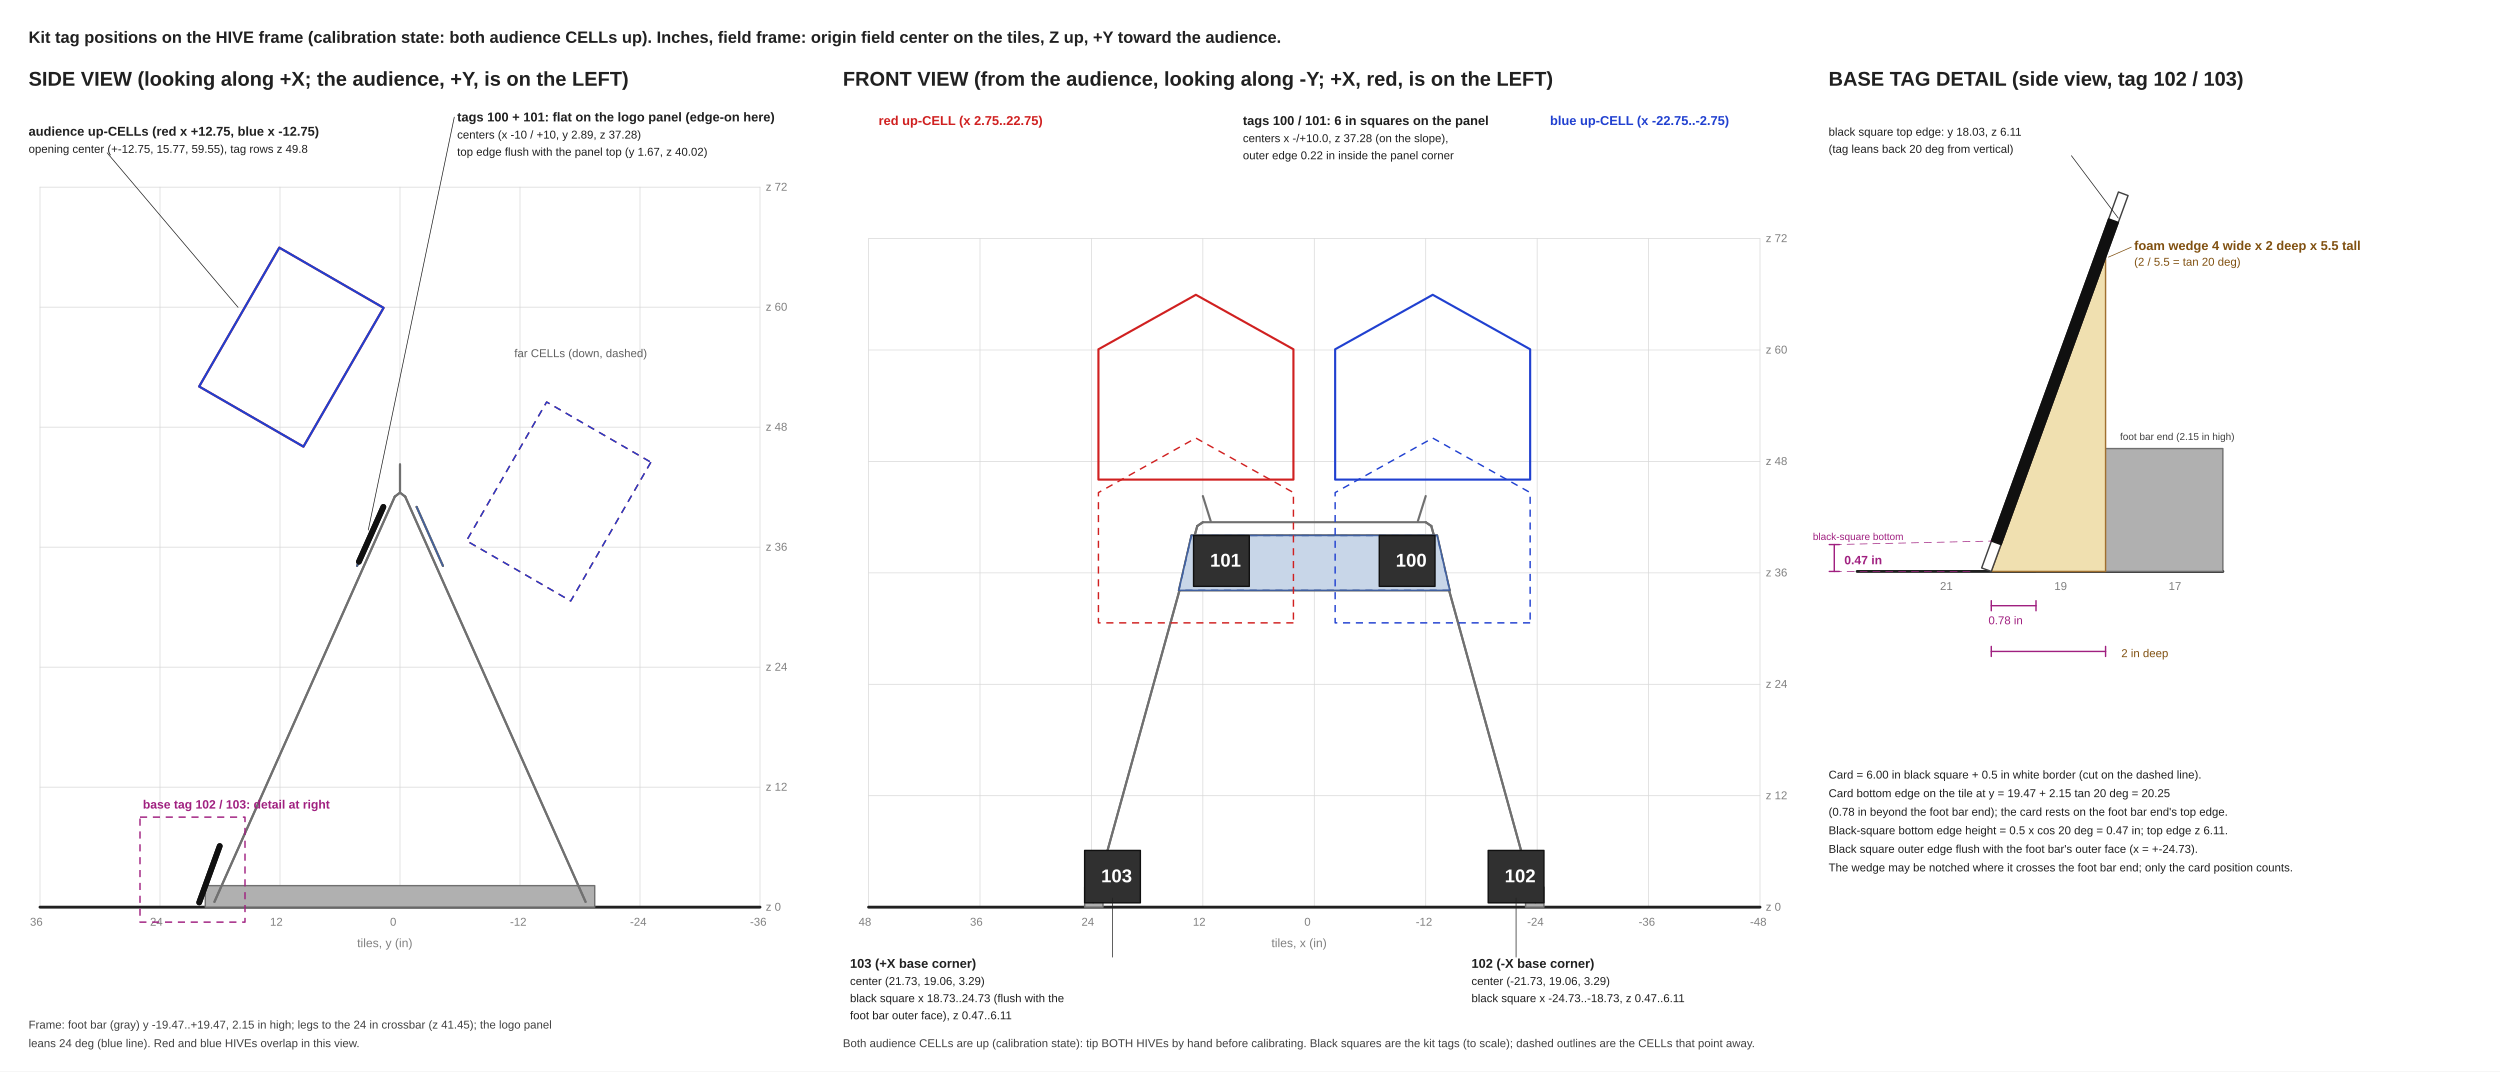
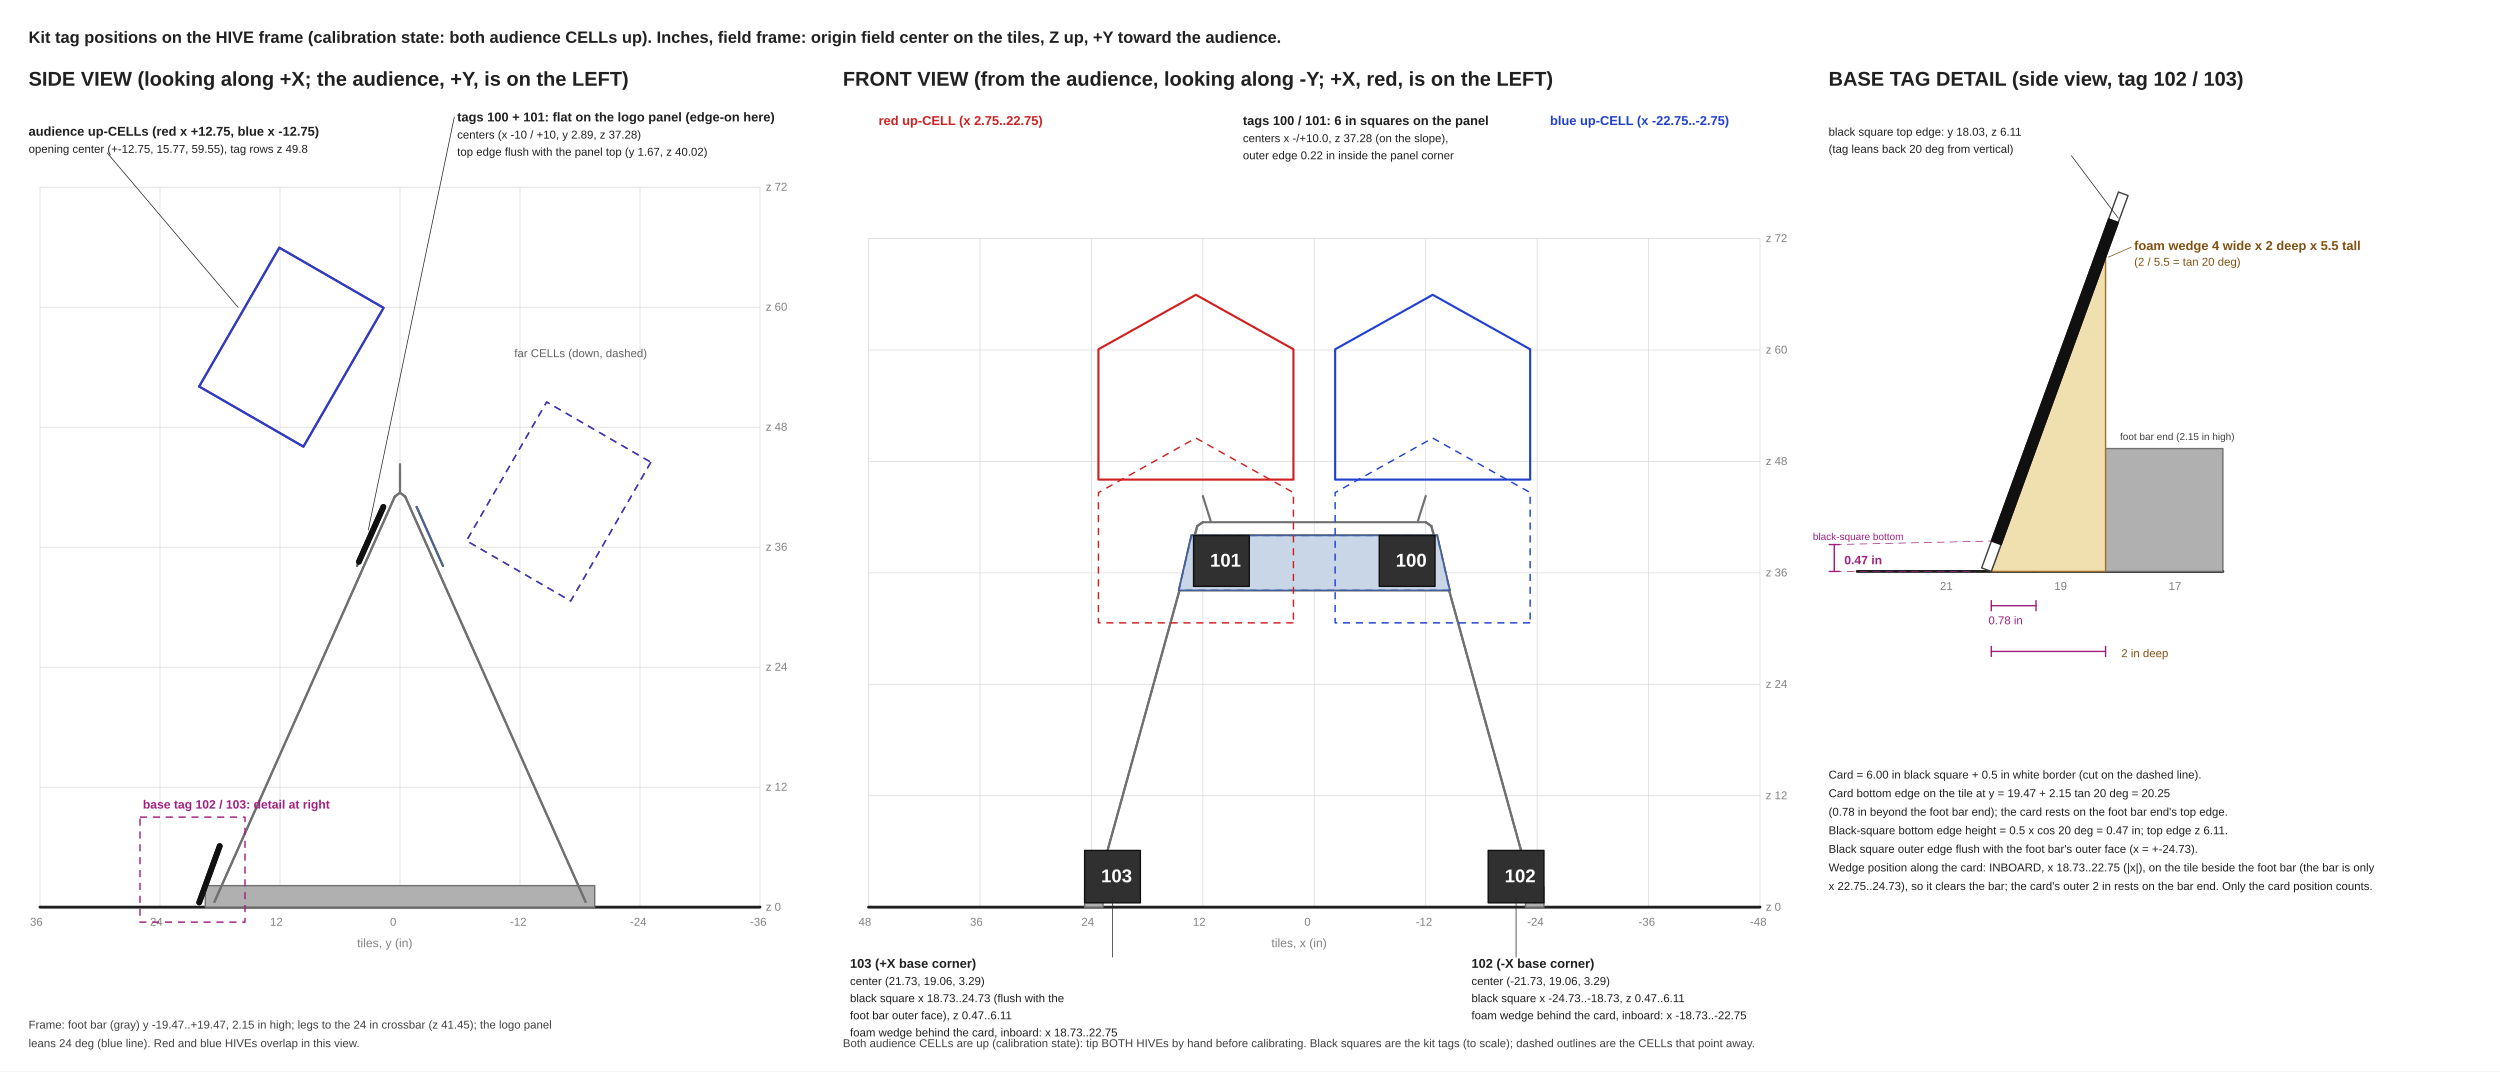
<svg xmlns="http://www.w3.org/2000/svg" width="3500" height="1500" viewBox="0 0 3500 1500" font-family="Arial, sans-serif">
  <rect width="3500" height="1500" fill="#ffffff" />
  <text x="40.0" y="60.0" font-size="23" fill="#202020" font-weight="bold">Kit tag positions on the HIVE frame (calibration state: both audience CELLs up). Inches, field frame: origin field center on the tiles, Z up, +Y toward the audience.</text>
  <text x="40.0" y="120.0" font-size="28" fill="#202020" font-weight="bold">SIDE VIEW (looking along +X; the audience, +Y, is on the LEFT)</text>
  <line x1="1064.0" y1="1270.0" x2="1064.0" y2="262.0" stroke="#d8d8d8" stroke-width="1" stroke-linecap="round" />
  <text x="1050.0" y="1296.0" font-size="16" fill="#808080">-36</text>
  <line x1="896.0" y1="1270.0" x2="896.0" y2="262.0" stroke="#d8d8d8" stroke-width="1" stroke-linecap="round" />
  <text x="882.0" y="1296.0" font-size="16" fill="#808080">-24</text>
  <line x1="728.0" y1="1270.0" x2="728.0" y2="262.0" stroke="#d8d8d8" stroke-width="1" stroke-linecap="round" />
  <text x="714.0" y="1296.0" font-size="16" fill="#808080">-12</text>
  <line x1="560.0" y1="1270.0" x2="560.0" y2="262.0" stroke="#d8d8d8" stroke-width="1" stroke-linecap="round" />
  <text x="546.0" y="1296.0" font-size="16" fill="#808080">0</text>
  <line x1="392.0" y1="1270.0" x2="392.0" y2="262.0" stroke="#d8d8d8" stroke-width="1" stroke-linecap="round" />
  <text x="378.0" y="1296.0" font-size="16" fill="#808080">12</text>
  <line x1="224.0" y1="1270.0" x2="224.0" y2="262.0" stroke="#d8d8d8" stroke-width="1" stroke-linecap="round" />
  <text x="210.0" y="1296.0" font-size="16" fill="#808080">24</text>
  <line x1="56.0" y1="1270.0" x2="56.0" y2="262.0" stroke="#d8d8d8" stroke-width="1" stroke-linecap="round" />
  <text x="42.0" y="1296.0" font-size="16" fill="#808080">36</text>
  <line x1="56.0" y1="1270.0" x2="1064.0" y2="1270.0" stroke="#d8d8d8" stroke-width="1" stroke-linecap="round" />
  <text x="1072.0" y="1275.0" font-size="16" fill="#808080">z 0</text>
  <line x1="56.0" y1="1102.0" x2="1064.0" y2="1102.0" stroke="#d8d8d8" stroke-width="1" stroke-linecap="round" />
  <text x="1072.0" y="1107.0" font-size="16" fill="#808080">z 12</text>
  <line x1="56.0" y1="934.0" x2="1064.0" y2="934.0" stroke="#d8d8d8" stroke-width="1" stroke-linecap="round" />
  <text x="1072.0" y="939.0" font-size="16" fill="#808080">z 24</text>
  <line x1="56.0" y1="766.0" x2="1064.0" y2="766.0" stroke="#d8d8d8" stroke-width="1" stroke-linecap="round" />
  <text x="1072.0" y="771.0" font-size="16" fill="#808080">z 36</text>
  <line x1="56.0" y1="598.0" x2="1064.0" y2="598.0" stroke="#d8d8d8" stroke-width="1" stroke-linecap="round" />
  <text x="1072.0" y="603.0" font-size="16" fill="#808080">z 48</text>
  <line x1="56.0" y1="430.0" x2="1064.0" y2="430.0" stroke="#d8d8d8" stroke-width="1" stroke-linecap="round" />
  <text x="1072.0" y="435.0" font-size="16" fill="#808080">z 60</text>
  <line x1="56.0" y1="262.0" x2="1064.0" y2="262.0" stroke="#d8d8d8" stroke-width="1" stroke-linecap="round" />
  <text x="1072.0" y="267.0" font-size="16" fill="#808080">z 72</text>
  <line x1="1064.0" y1="1270.0" x2="56.0" y2="1270.0" stroke="#202020" stroke-width="4" stroke-linecap="round" />
  <text x="500.0" y="1326.0" font-size="17" fill="#808080">tiles, y (in)</text>
  <polygon points="832.6,1270.0 287.4,1270.0 287.4,1239.9 832.6,1239.9" fill="#b0b0b0" stroke="#707070" stroke-width="2" stroke-linejoin="round" />
  <line x1="567.3" y1="695.3" x2="819.8" y2="1262.6" stroke="#707070" stroke-width="3" stroke-linecap="round" />
  <line x1="560.0" y1="689.7" x2="567.3" y2="695.3" stroke="#707070" stroke-width="3" stroke-linecap="round" />
  <line x1="552.7" y1="695.3" x2="300.2" y2="1262.6" stroke="#707070" stroke-width="3" stroke-linecap="round" />
  <line x1="560.0" y1="689.7" x2="552.7" y2="695.3" stroke="#707070" stroke-width="3" stroke-linecap="round" />
  <line x1="560.0" y1="650.2" x2="560.0" y2="688.0" stroke="#707070" stroke-width="3" stroke-linecap="round" />
  <line x1="567.3" y1="695.3" x2="819.8" y2="1262.6" stroke="#707070" stroke-width="3" stroke-linecap="round" />
  <line x1="560.0" y1="689.7" x2="567.3" y2="695.3" stroke="#707070" stroke-width="3" stroke-linecap="round" />
  <line x1="552.7" y1="695.3" x2="300.2" y2="1262.6" stroke="#707070" stroke-width="3" stroke-linecap="round" />
  <line x1="560.0" y1="689.7" x2="552.7" y2="695.3" stroke="#707070" stroke-width="3" stroke-linecap="round" />
  <line x1="560.0" y1="650.2" x2="560.0" y2="688.0" stroke="#707070" stroke-width="3" stroke-linecap="round" />
  <line x1="560.0" y1="689.7" x2="560.0" y2="689.7" stroke="#707070" stroke-width="3" stroke-linecap="round" />
  <line x1="499.9" y1="792.2" x2="499.9" y2="792.2" stroke="#707070" stroke-width="3" stroke-linecap="round" />
  <line x1="499.9" y1="792.2" x2="536.7" y2="709.7" stroke="#707070" stroke-width="3" stroke-linecap="round" />
  <line x1="536.7" y1="709.7" x2="536.7" y2="709.7" stroke="#707070" stroke-width="3" stroke-linecap="round" />
  <line x1="536.7" y1="709.7" x2="499.9" y2="792.2" stroke="#707070" stroke-width="3" stroke-linecap="round" />
  <line x1="620.1" y1="792.2" x2="620.1" y2="792.2" stroke="#707070" stroke-width="3" stroke-linecap="round" />
  <line x1="620.1" y1="792.2" x2="583.3" y2="709.7" stroke="#707070" stroke-width="3" stroke-linecap="round" />
  <line x1="583.3" y1="709.7" x2="583.3" y2="709.7" stroke="#707070" stroke-width="3" stroke-linecap="round" />
  <line x1="583.3" y1="709.7" x2="620.1" y2="792.2" stroke="#707070" stroke-width="3" stroke-linecap="round" />
  <polygon points="499.9,792.2 499.9,792.2 536.7,709.7 536.7,709.7" fill="#c8d6e8" stroke="#4060a0" stroke-width="2" stroke-linejoin="round" />
  <polygon points="620.1,792.2 620.1,792.2 583.3,709.7 583.3,709.7" fill="none" stroke="#4060a0" stroke-width="2" stroke-linejoin="round" stroke-dasharray="10 8" />
  <polygon points="537.0,431.0 489.5,513.2 424.8,625.3 278.8,541.1 391.0,346.7" fill="none" stroke="#d02020" stroke-width="3" stroke-linejoin="round" />
  <polygon points="911.2,647.1 863.8,729.3 799.0,841.4 653.1,757.1 717.8,645.0 765.3,562.8" fill="none" stroke="#d02020" stroke-width="2" stroke-linejoin="round" stroke-dasharray="10 8" />
  <polygon points="537.0,431.0 489.5,513.2 424.8,625.3 278.8,541.1 391.0,346.7" fill="none" stroke="#2040d0" stroke-width="3" stroke-linejoin="round" />
  <polygon points="911.2,647.1 863.8,729.3 799.0,841.4 653.1,757.1 717.8,645.0 765.3,562.8" fill="none" stroke="#2040d0" stroke-width="2" stroke-linejoin="round" stroke-dasharray="10 8" />
  <line x1="536.7" y1="709.7" x2="502.5" y2="786.4" stroke="#101010" stroke-width="8" stroke-linecap="round" />
  <line x1="536.7" y1="709.7" x2="502.5" y2="786.4" stroke="#101010" stroke-width="8" stroke-linecap="round" />
  <line x1="307.6" y1="1184.5" x2="278.9" y2="1263.4" stroke="#101010" stroke-width="8" stroke-linecap="round" />
  <line x1="307.6" y1="1184.5" x2="278.9" y2="1263.4" stroke="#101010" stroke-width="8" stroke-linecap="round" />
  <text x="640.0" y="170.0" font-size="18" fill="#202020" font-weight="bold">tags 100 + 101: flat on the logo panel (edge-on here)</text>
  <text x="640.0" y="194.0" font-size="16" fill="#202020">centers (x -10 / +10, y 2.89, z 37.28)</text>
  <text x="640.0" y="218.0" font-size="16" fill="#202020">top edge flush with the panel top (y 1.67, z 40.02)</text>
  <line x1="515.6" y1="742.0" x2="636.0" y2="164.0" stroke="#202020" stroke-width="1" stroke-linecap="round" />
  <text x="40.0" y="190.0" font-size="18" fill="#202020" font-weight="bold">audience up-CELLs (red x +12.75, blue x -12.75)</text>
  <text x="40.0" y="214.0" font-size="16" fill="#202020">opening center (+-12.75, 15.77, 59.55), tag rows z 49.8</text>
  <line x1="333.3" y1="430.3" x2="150.0" y2="214.0" stroke="#202020" stroke-width="1" stroke-linecap="round" />
  <text x="720.0" y="500.0" font-size="16" fill="#606060">far CELLs (down, dashed)</text>
  <polygon points="196.0,1144.0 343.0,1144.0 343.0,1291.0 196.0,1291.0" fill="none" stroke="#a02080" stroke-width="2" stroke-linejoin="round" stroke-dasharray="10 8" />
  <text x="200.0" y="1132.0" font-size="17" fill="#a02080" font-weight="bold">base tag 102 / 103: detail at right</text>
  <text x="40.0" y="1440.0" font-size="16" fill="#404040">Frame: foot bar (gray) y -19.47..+19.47, 2.15 in high; legs to the 24 in crossbar (z 41.45); the logo panel</text>
  <text x="40.0" y="1466.0" font-size="16" fill="#404040">leans 24 deg (blue line). Red and blue HIVEs overlap in this view.</text>
  <text x="1180.0" y="120.0" font-size="28" fill="#202020" font-weight="bold">FRONT VIEW (from the audience, looking along -Y; +X, red, is on the LEFT)</text>
  <line x1="2464.0" y1="1270.0" x2="2464.0" y2="334.0" stroke="#d8d8d8" stroke-width="1" stroke-linecap="round" />
  <text x="2450.0" y="1296.0" font-size="16" fill="#808080">-48</text>
  <line x1="2308.0" y1="1270.0" x2="2308.0" y2="334.0" stroke="#d8d8d8" stroke-width="1" stroke-linecap="round" />
  <text x="2294.0" y="1296.0" font-size="16" fill="#808080">-36</text>
  <line x1="2152.0" y1="1270.0" x2="2152.0" y2="334.0" stroke="#d8d8d8" stroke-width="1" stroke-linecap="round" />
  <text x="2138.0" y="1296.0" font-size="16" fill="#808080">-24</text>
  <line x1="1996.0" y1="1270.0" x2="1996.0" y2="334.0" stroke="#d8d8d8" stroke-width="1" stroke-linecap="round" />
  <text x="1982.0" y="1296.0" font-size="16" fill="#808080">-12</text>
  <line x1="1840.0" y1="1270.0" x2="1840.0" y2="334.0" stroke="#d8d8d8" stroke-width="1" stroke-linecap="round" />
  <text x="1826.0" y="1296.0" font-size="16" fill="#808080">0</text>
  <line x1="1684.0" y1="1270.0" x2="1684.0" y2="334.0" stroke="#d8d8d8" stroke-width="1" stroke-linecap="round" />
  <text x="1670.0" y="1296.0" font-size="16" fill="#808080">12</text>
  <line x1="1528.0" y1="1270.0" x2="1528.0" y2="334.0" stroke="#d8d8d8" stroke-width="1" stroke-linecap="round" />
  <text x="1514.0" y="1296.0" font-size="16" fill="#808080">24</text>
  <line x1="1372.0" y1="1270.0" x2="1372.0" y2="334.0" stroke="#d8d8d8" stroke-width="1" stroke-linecap="round" />
  <text x="1358.0" y="1296.0" font-size="16" fill="#808080">36</text>
  <line x1="1216.0" y1="1270.0" x2="1216.0" y2="334.0" stroke="#d8d8d8" stroke-width="1" stroke-linecap="round" />
  <text x="1202.0" y="1296.0" font-size="16" fill="#808080">48</text>
  <line x1="1216.0" y1="1270.0" x2="2464.0" y2="1270.0" stroke="#d8d8d8" stroke-width="1" stroke-linecap="round" />
  <text x="2472.0" y="1275.0" font-size="16" fill="#808080">z 0</text>
  <line x1="1216.0" y1="1114.0" x2="2464.0" y2="1114.0" stroke="#d8d8d8" stroke-width="1" stroke-linecap="round" />
  <text x="2472.0" y="1119.0" font-size="16" fill="#808080">z 12</text>
  <line x1="1216.0" y1="958.0" x2="2464.0" y2="958.0" stroke="#d8d8d8" stroke-width="1" stroke-linecap="round" />
  <text x="2472.0" y="963.0" font-size="16" fill="#808080">z 24</text>
  <line x1="1216.0" y1="802.0" x2="2464.0" y2="802.0" stroke="#d8d8d8" stroke-width="1" stroke-linecap="round" />
  <text x="2472.0" y="807.0" font-size="16" fill="#808080">z 36</text>
  <line x1="1216.0" y1="646.0" x2="2464.0" y2="646.0" stroke="#d8d8d8" stroke-width="1" stroke-linecap="round" />
  <text x="2472.0" y="651.0" font-size="16" fill="#808080">z 48</text>
  <line x1="1216.0" y1="490.0" x2="2464.0" y2="490.0" stroke="#d8d8d8" stroke-width="1" stroke-linecap="round" />
  <text x="2472.0" y="495.0" font-size="16" fill="#808080">z 60</text>
  <line x1="1216.0" y1="334.0" x2="2464.0" y2="334.0" stroke="#d8d8d8" stroke-width="1" stroke-linecap="round" />
  <text x="2472.0" y="339.0" font-size="16" fill="#808080">z 72</text>
  <line x1="2464.0" y1="1270.0" x2="1216.0" y2="1270.0" stroke="#202020" stroke-width="4" stroke-linecap="round" />
  <text x="1780.0" y="1326.0" font-size="17" fill="#808080">tiles, x (in)</text>
  <polygon points="2135.8,1270.0 2161.5,1270.0 2161.5,1242.0 2135.8,1242.0" fill="#b0b0b0" stroke="#707070" stroke-width="2" stroke-linejoin="round" />
  <polygon points="1544.2,1270.0 1518.5,1270.0 1518.5,1242.0 1544.2,1242.0" fill="#b0b0b0" stroke="#707070" stroke-width="2" stroke-linejoin="round" />
  <line x1="2003.8" y1="736.4" x2="2149.5" y2="1263.1" stroke="#707070" stroke-width="3" stroke-linecap="round" />
  <line x1="1996.0" y1="731.1" x2="2003.8" y2="736.4" stroke="#707070" stroke-width="3" stroke-linecap="round" />
  <line x1="2003.8" y1="736.4" x2="2149.5" y2="1263.1" stroke="#707070" stroke-width="3" stroke-linecap="round" />
  <line x1="1996.0" y1="731.1" x2="2003.8" y2="736.4" stroke="#707070" stroke-width="3" stroke-linecap="round" />
  <line x1="1996.0" y1="694.5" x2="1985.0" y2="729.6" stroke="#707070" stroke-width="3" stroke-linecap="round" />
  <line x1="1676.2" y1="736.4" x2="1530.5" y2="1263.1" stroke="#707070" stroke-width="3" stroke-linecap="round" />
  <line x1="1684.0" y1="731.1" x2="1676.2" y2="736.4" stroke="#707070" stroke-width="3" stroke-linecap="round" />
  <line x1="1676.2" y1="736.4" x2="1530.5" y2="1263.1" stroke="#707070" stroke-width="3" stroke-linecap="round" />
  <line x1="1684.0" y1="731.1" x2="1676.2" y2="736.4" stroke="#707070" stroke-width="3" stroke-linecap="round" />
  <line x1="1684.0" y1="694.5" x2="1695.0" y2="729.6" stroke="#707070" stroke-width="3" stroke-linecap="round" />
  <line x1="1996.0" y1="731.1" x2="1684.0" y2="731.1" stroke="#707070" stroke-width="3" stroke-linecap="round" />
  <line x1="1650.5" y1="826.4" x2="2029.5" y2="826.4" stroke="#707070" stroke-width="3" stroke-linecap="round" />
  <line x1="2029.5" y1="826.4" x2="2011.9" y2="749.7" stroke="#707070" stroke-width="3" stroke-linecap="round" />
  <line x1="2011.9" y1="749.7" x2="1668.1" y2="749.7" stroke="#707070" stroke-width="3" stroke-linecap="round" />
  <line x1="1668.1" y1="749.7" x2="1650.5" y2="826.4" stroke="#707070" stroke-width="3" stroke-linecap="round" />
  <line x1="2029.5" y1="826.4" x2="1650.5" y2="826.4" stroke="#707070" stroke-width="3" stroke-linecap="round" />
  <line x1="1650.5" y1="826.4" x2="1668.1" y2="749.7" stroke="#707070" stroke-width="3" stroke-linecap="round" />
  <line x1="1668.1" y1="749.7" x2="2011.9" y2="749.7" stroke="#707070" stroke-width="3" stroke-linecap="round" />
  <line x1="2011.9" y1="749.7" x2="2029.5" y2="826.4" stroke="#707070" stroke-width="3" stroke-linecap="round" />
  <polygon points="1650.5,826.4 2029.5,826.4 2011.9,749.7 1668.1,749.7" fill="#c8d6e8" stroke="#4060a0" stroke-width="2" stroke-linejoin="round" />
  <polygon points="2029.5,826.4 1650.5,826.4 1668.1,749.7 2011.9,749.7" fill="none" stroke="#4060a0" stroke-width="2" stroke-linejoin="round" stroke-dasharray="10 8" />
  <polygon points="1537.8,489.0 1674.2,412.7 1810.8,489.0 1810.8,671.4 1537.8,671.4" fill="none" stroke="#d02020" stroke-width="3" stroke-linejoin="round" />
  <polygon points="1810.8,872.0 1537.8,872.0 1537.8,689.6 1674.2,613.3 1810.8,689.6" fill="none" stroke="#d02020" stroke-width="2" stroke-linejoin="round" stroke-dasharray="10 8" />
  <polygon points="1869.2,489.0 2005.8,412.7 2142.2,489.0 2142.2,671.4 1869.2,671.4" fill="none" stroke="#2040d0" stroke-width="3" stroke-linejoin="round" />
  <polygon points="2142.2,872.0 1869.2,872.0 1869.2,689.6 2005.8,613.3 2142.2,689.6" fill="none" stroke="#2040d0" stroke-width="2" stroke-linejoin="round" stroke-dasharray="10 8" />
  <polygon points="1931.0,749.7 2009.0,749.7 2009.0,820.9 1931.0,820.9" fill="#303030" stroke="#101010" stroke-width="2" stroke-linejoin="round" />
  <text x="1954.0" y="793.3" font-size="26" fill="#ffffff" font-weight="bold">100</text>
  <polygon points="1671.0,749.7 1749.0,749.7 1749.0,820.9 1671.0,820.9" fill="#303030" stroke="#101010" stroke-width="2" stroke-linejoin="round" />
  <text x="1694.0" y="793.3" font-size="26" fill="#ffffff" font-weight="bold">101</text>
  <polygon points="2083.5,1190.6 2161.5,1190.6 2161.5,1263.9 2083.5,1263.9" fill="#303030" stroke="#101010" stroke-width="2" stroke-linejoin="round" />
  <text x="2106.5" y="1235.2" font-size="26" fill="#ffffff" font-weight="bold">102</text>
  <polygon points="1518.5,1190.6 1596.5,1190.6 1596.5,1263.9 1518.5,1263.9" fill="#303030" stroke="#101010" stroke-width="2" stroke-linejoin="round" />
  <text x="1541.5" y="1235.2" font-size="26" fill="#ffffff" font-weight="bold">103</text>
  <text x="1230.0" y="175.0" font-size="18" fill="#d02020" font-weight="bold">red up-CELL (x 2.75..22.75)</text>
  <text x="2170.0" y="175.0" font-size="18" fill="#2040d0" font-weight="bold">blue up-CELL (x -22.75..-2.75)</text>
  <text x="1740.0" y="175.0" font-size="18" fill="#202020" font-weight="bold">tags 100 / 101: 6 in squares on the panel</text>
  <text x="1740.0" y="199.0" font-size="16" fill="#202020">centers x -/+10.0, z 37.28 (on the slope),</text>
  <text x="1740.0" y="223.0" font-size="16" fill="#202020">outer edge 0.22 in inside the panel corner</text>
  <text x="1190.0" y="1355.0" font-size="18" fill="#202020" font-weight="bold">103 (+X base corner)</text>
  <text x="1190.0" y="1379.0" font-size="16" fill="#202020">center (21.73, 19.06, 3.29)</text>
  <text x="1190.0" y="1403.0" font-size="16" fill="#202020">black square x 18.73..24.73 (flush with the</text>
  <text x="1190.0" y="1427.0" font-size="16" fill="#202020">foot bar outer face), z 0.47..6.11</text>
+   <text x="1190.0" y="1451.0" font-size="16" fill="#202020">foam wedge behind the card, inboard: x 18.73..22.75</text>
  <line x1="1557.5" y1="1257.2" x2="1557.5" y2="1340.0" stroke="#202020" stroke-width="1" stroke-linecap="round" />
  <text x="2060.0" y="1355.0" font-size="18" fill="#202020" font-weight="bold">102 (-X base corner)</text>
  <text x="2060.0" y="1379.0" font-size="16" fill="#202020">center (-21.73, 19.06, 3.29)</text>
  <text x="2060.0" y="1403.0" font-size="16" fill="#202020">black square x -24.73..-18.73, z 0.47..6.11</text>
+   <text x="2060.0" y="1427.0" font-size="16" fill="#202020">foam wedge behind the card, inboard: x -18.73..-22.75</text>
  <line x1="2122.5" y1="1257.2" x2="2122.5" y2="1340.0" stroke="#202020" stroke-width="1" stroke-linecap="round" />
  <text x="1180.0" y="1466.0" font-size="16" fill="#404040">Both audience CELLs are up (calibration state): tip BOTH HIVEs by hand before calibrating. Black squares are the kit tags (to scale); dashed outlines are the CELLs that point away.</text>
  <text x="2560.0" y="120.0" font-size="28" fill="#202020" font-weight="bold">BASE TAG DETAIL (side view, tag 102 / 103)</text>
  <line x1="3112.0" y1="800.0" x2="2600.0" y2="800.0" stroke="#202020" stroke-width="4" stroke-linecap="round" />
  <text x="3036.0" y="826.0" font-size="16" fill="#808080">17</text>
  <text x="2876.0" y="826.0" font-size="16" fill="#808080">19</text>
  <text x="2716.0" y="826.0" font-size="16" fill="#808080">21</text>
  <polygon points="3112.0,800.0 2850.4,800.0 2850.4,628.0 3112.0,628.0" fill="#b0b0b0" stroke="#707070" stroke-width="2" stroke-linejoin="round" />
  <text x="2968.0" y="616.0" font-size="14" fill="#404040">foot bar end (2.15 in high)</text>
  <polygon points="2787.8,800.0 2947.8,800.0 2947.8,360.0" fill="#f0e0b0" stroke="#a07030" stroke-width="2" stroke-linejoin="round" />
  <polygon points="2787.8,800.0 2979.3,273.8 2965.8,268.8 2774.3,795.1" fill="#ffffff" stroke="#404040" stroke-width="2" stroke-linejoin="round" />
  <polygon points="2801.5,762.4 2965.6,311.4 2952.1,306.4 2787.9,757.5" fill="#101010" stroke="#101010" stroke-width="2" stroke-linejoin="round" />
  <line x1="2568.0" y1="762.4" x2="2787.9" y2="757.5" stroke="#a02080" stroke-width="1" stroke-linecap="round" stroke-dasharray="10 8" />
  <line x1="2568.0" y1="800.0" x2="2763.8" y2="800.0" stroke="#a02080" stroke-width="1" stroke-linecap="round" stroke-dasharray="10 8" />
  <line x1="2568.0" y1="800.0" x2="2568.0" y2="762.4" stroke="#a02080" stroke-width="2" stroke-linecap="round" />
  <line x1="2575.0" y1="800.0" x2="2561.0" y2="800.0" stroke="#a02080" stroke-width="2" stroke-linecap="round" />
  <line x1="2575.0" y1="762.4" x2="2561.0" y2="762.4" stroke="#a02080" stroke-width="2" stroke-linecap="round" />
  <text x="2568.0" y="781.2" font-size="17" fill="#a02080" />
  <text x="2582.0" y="790.0" font-size="17" fill="#a02080" font-weight="bold">0.47 in</text>
  <text x="2538.0" y="756.0" font-size="14" fill="#a02080">black-square bottom</text>
  <line x1="2787.8" y1="848.0" x2="2850.4" y2="848.0" stroke="#a02080" stroke-width="2" stroke-linecap="round" />
  <line x1="2787.8" y1="855.0" x2="2787.8" y2="841.0" stroke="#a02080" stroke-width="2" stroke-linecap="round" />
  <line x1="2850.4" y1="855.0" x2="2850.4" y2="841.0" stroke="#a02080" stroke-width="2" stroke-linecap="round" />
  <text x="2819.1" y="848.0" font-size="17" fill="#a02080" />
  <text x="2783.8" y="874.0" font-size="16" fill="#a02080">0.78 in</text>
  <line x1="2787.8" y1="912.0" x2="2947.8" y2="912.0" stroke="#a02080" stroke-width="2" stroke-linecap="round" />
  <line x1="2787.8" y1="919.0" x2="2787.8" y2="905.0" stroke="#a02080" stroke-width="2" stroke-linecap="round" />
  <line x1="2947.8" y1="919.0" x2="2947.8" y2="905.0" stroke="#a02080" stroke-width="2" stroke-linecap="round" />
  <text x="2867.8" y="912.0" font-size="17" fill="#a02080" />
  <text x="2969.8" y="920.0" font-size="16" fill="#805010">2 in deep</text>
  <text x="2560.0" y="190.0" font-size="16" fill="#202020">black square top edge: y 18.03, z 6.11</text>
  <text x="2560.0" y="214.0" font-size="16" fill="#202020">(tag leans back 20 deg from vertical)</text>
  <line x1="2965.6" y1="305.4" x2="2900.0" y2="218.0" stroke="#202020" stroke-width="1" stroke-linecap="round" />
  <text x="2987.8" y="350.0" font-size="18" fill="#805010" font-weight="bold">foam wedge 4 wide x 2 deep x 5.5 tall</text>
  <text x="2987.8" y="372.0" font-size="16" fill="#805010">(2 / 5.5 = tan 20 deg)</text>
  <line x1="2951.8" y1="360.0" x2="2983.8" y2="346.0" stroke="#805010" stroke-width="1" stroke-linecap="round" />
  <text x="2560.0" y="1090.0" font-size="16" fill="#202020">Card = 6.00 in black square + 0.5 in white border (cut on the dashed line).</text>
  <text x="2560.0" y="1116.0" font-size="16" fill="#202020">Card bottom edge on the tile at y = 19.47 + 2.15 tan 20 deg = 20.25</text>
  <text x="2560.0" y="1142.0" font-size="16" fill="#202020">(0.78 in beyond the foot bar end); the card rests on the foot bar end's top edge.</text>
  <text x="2560.0" y="1168.0" font-size="16" fill="#202020">Black-square bottom edge height = 0.5 x cos 20 deg = 0.47 in; top edge z 6.11.</text>
  <text x="2560.0" y="1194.0" font-size="16" fill="#202020">Black square outer edge flush with the foot bar's outer face (x = +-24.73).</text>
-   <text x="2560.0" y="1220.0" font-size="16" fill="#202020">The wedge may be notched where it crosses the foot bar end; only the card position counts.</text>
+   <text x="2560.0" y="1220.0" font-size="16" fill="#202020">Wedge position along the card: INBOARD, x 18.73..22.75 (|x|), on the tile beside the foot bar (the bar is only</text>
+   <text x="2560.0" y="1246.0" font-size="16" fill="#202020">x 22.75..24.73), so it clears the bar; the card's outer 2 in rests on the bar end. Only the card position counts.</text>
</svg>
